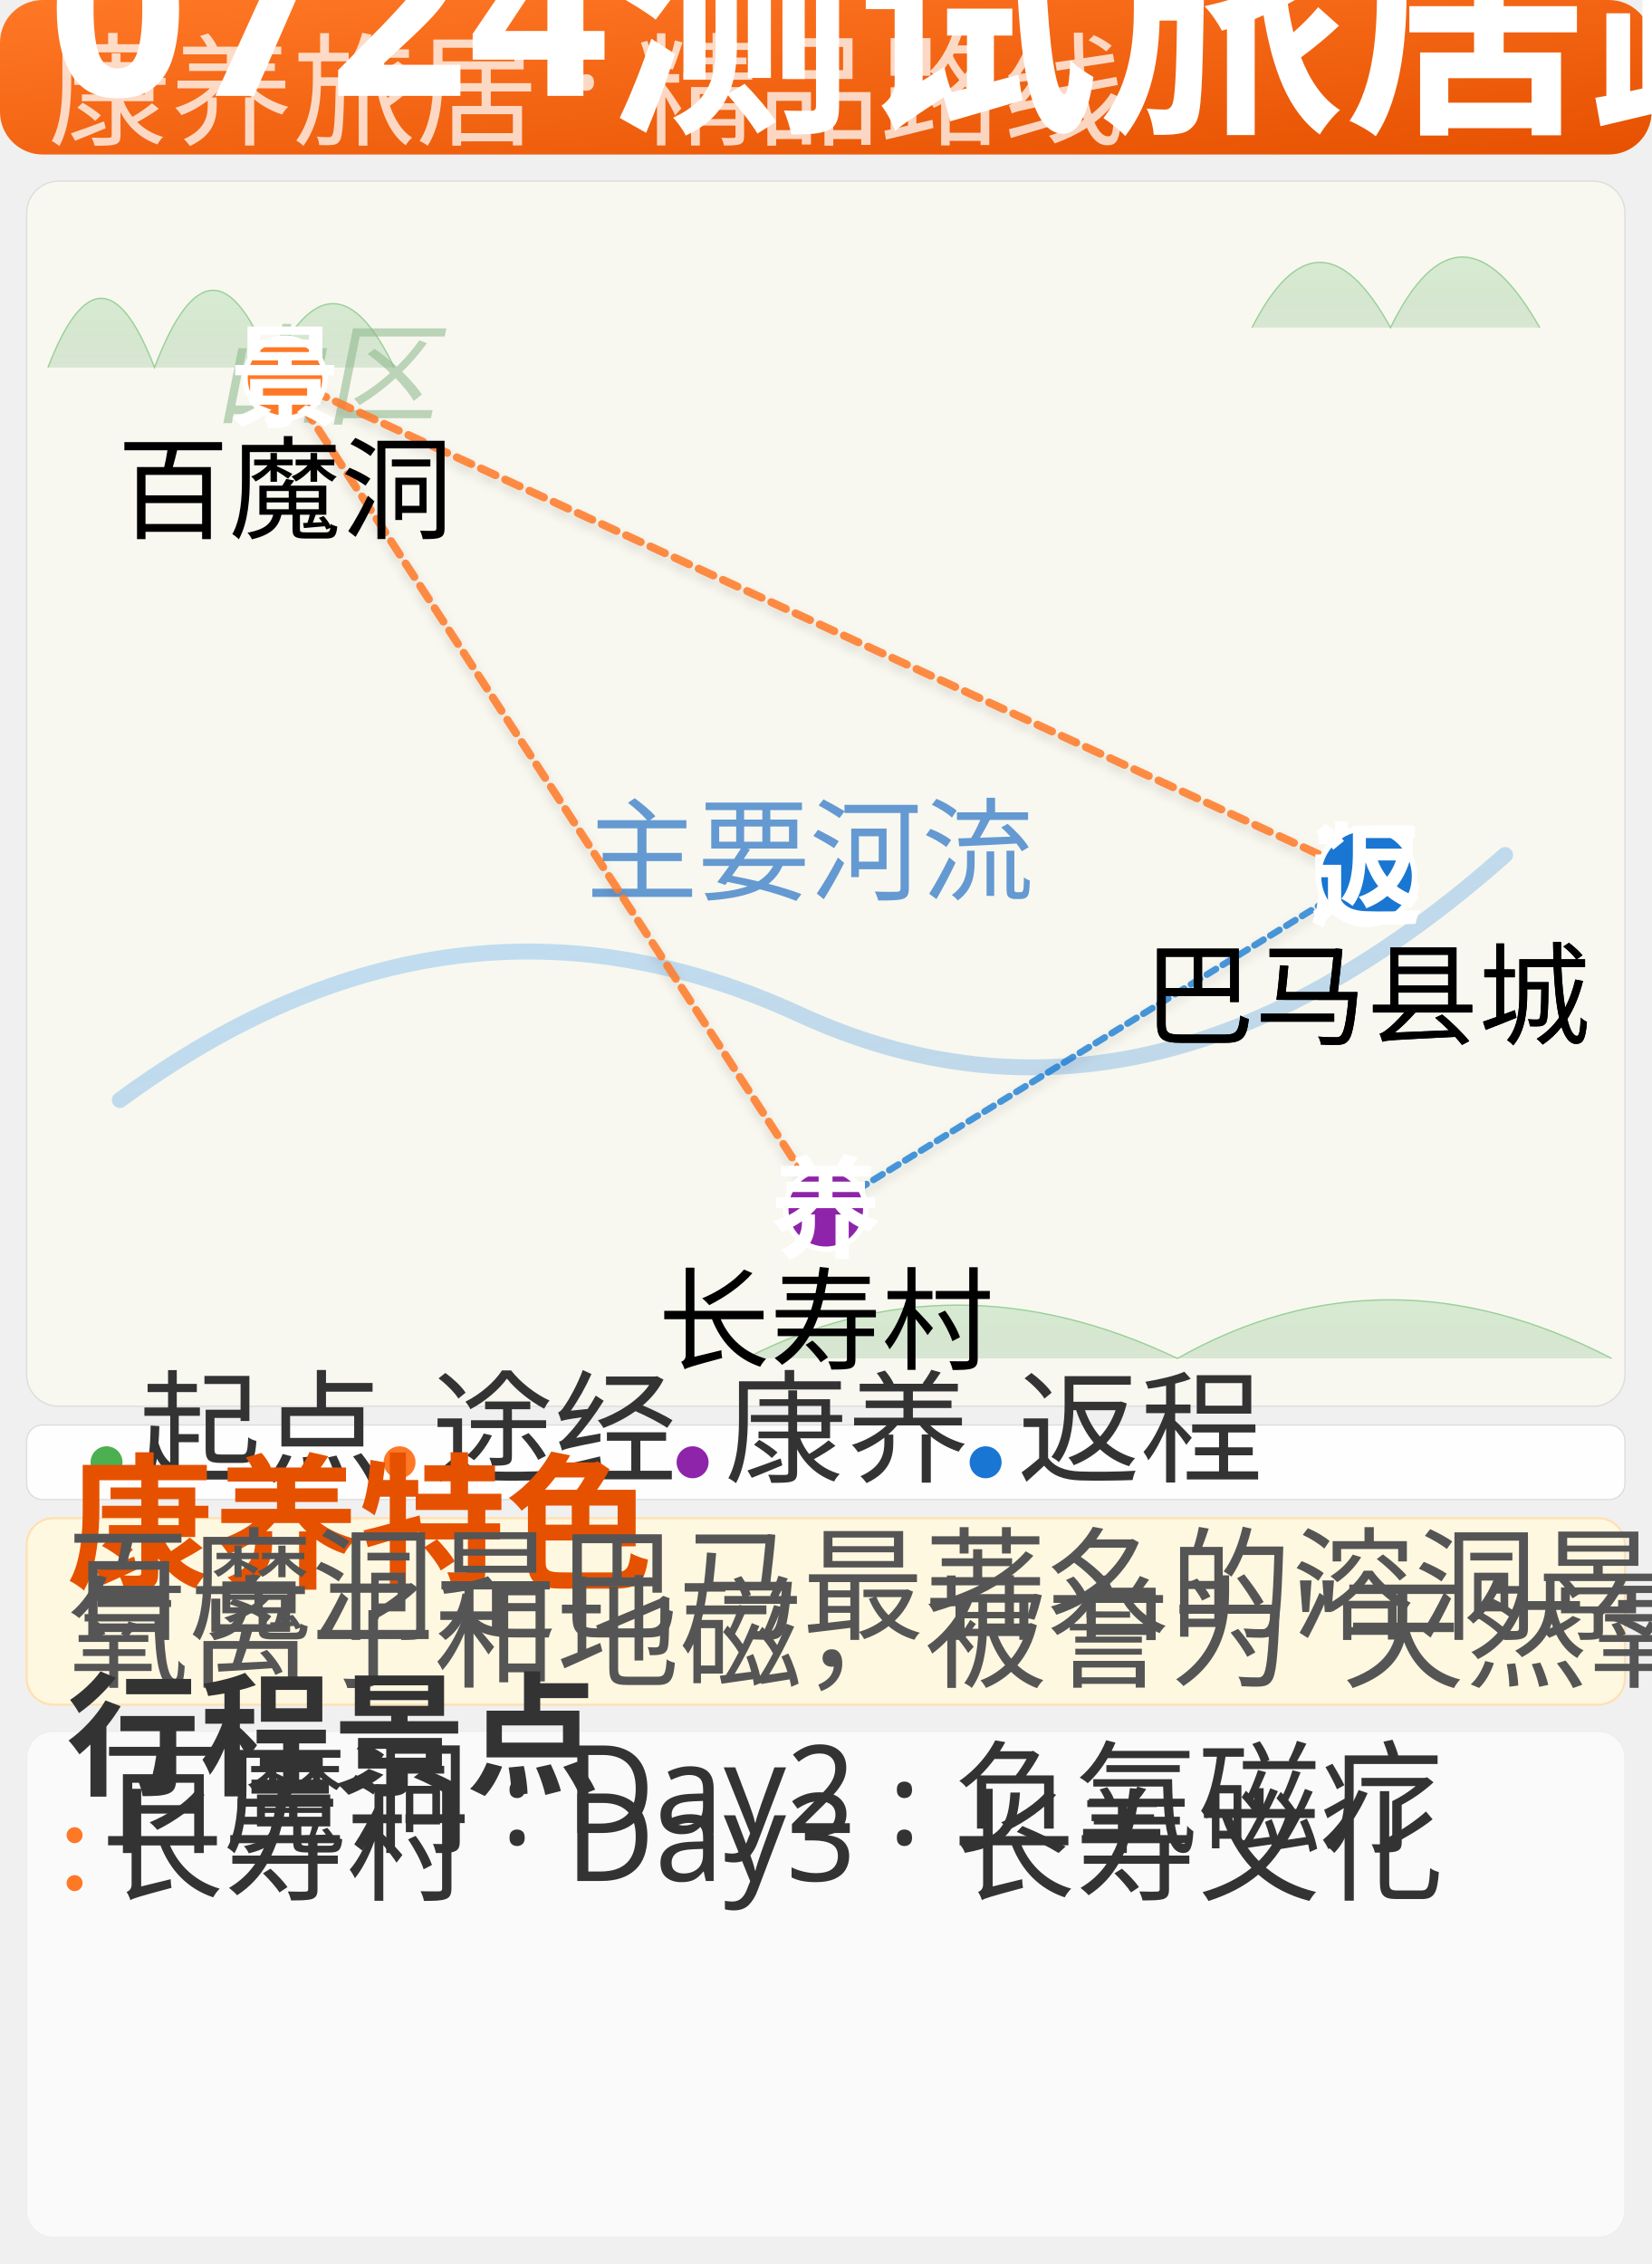
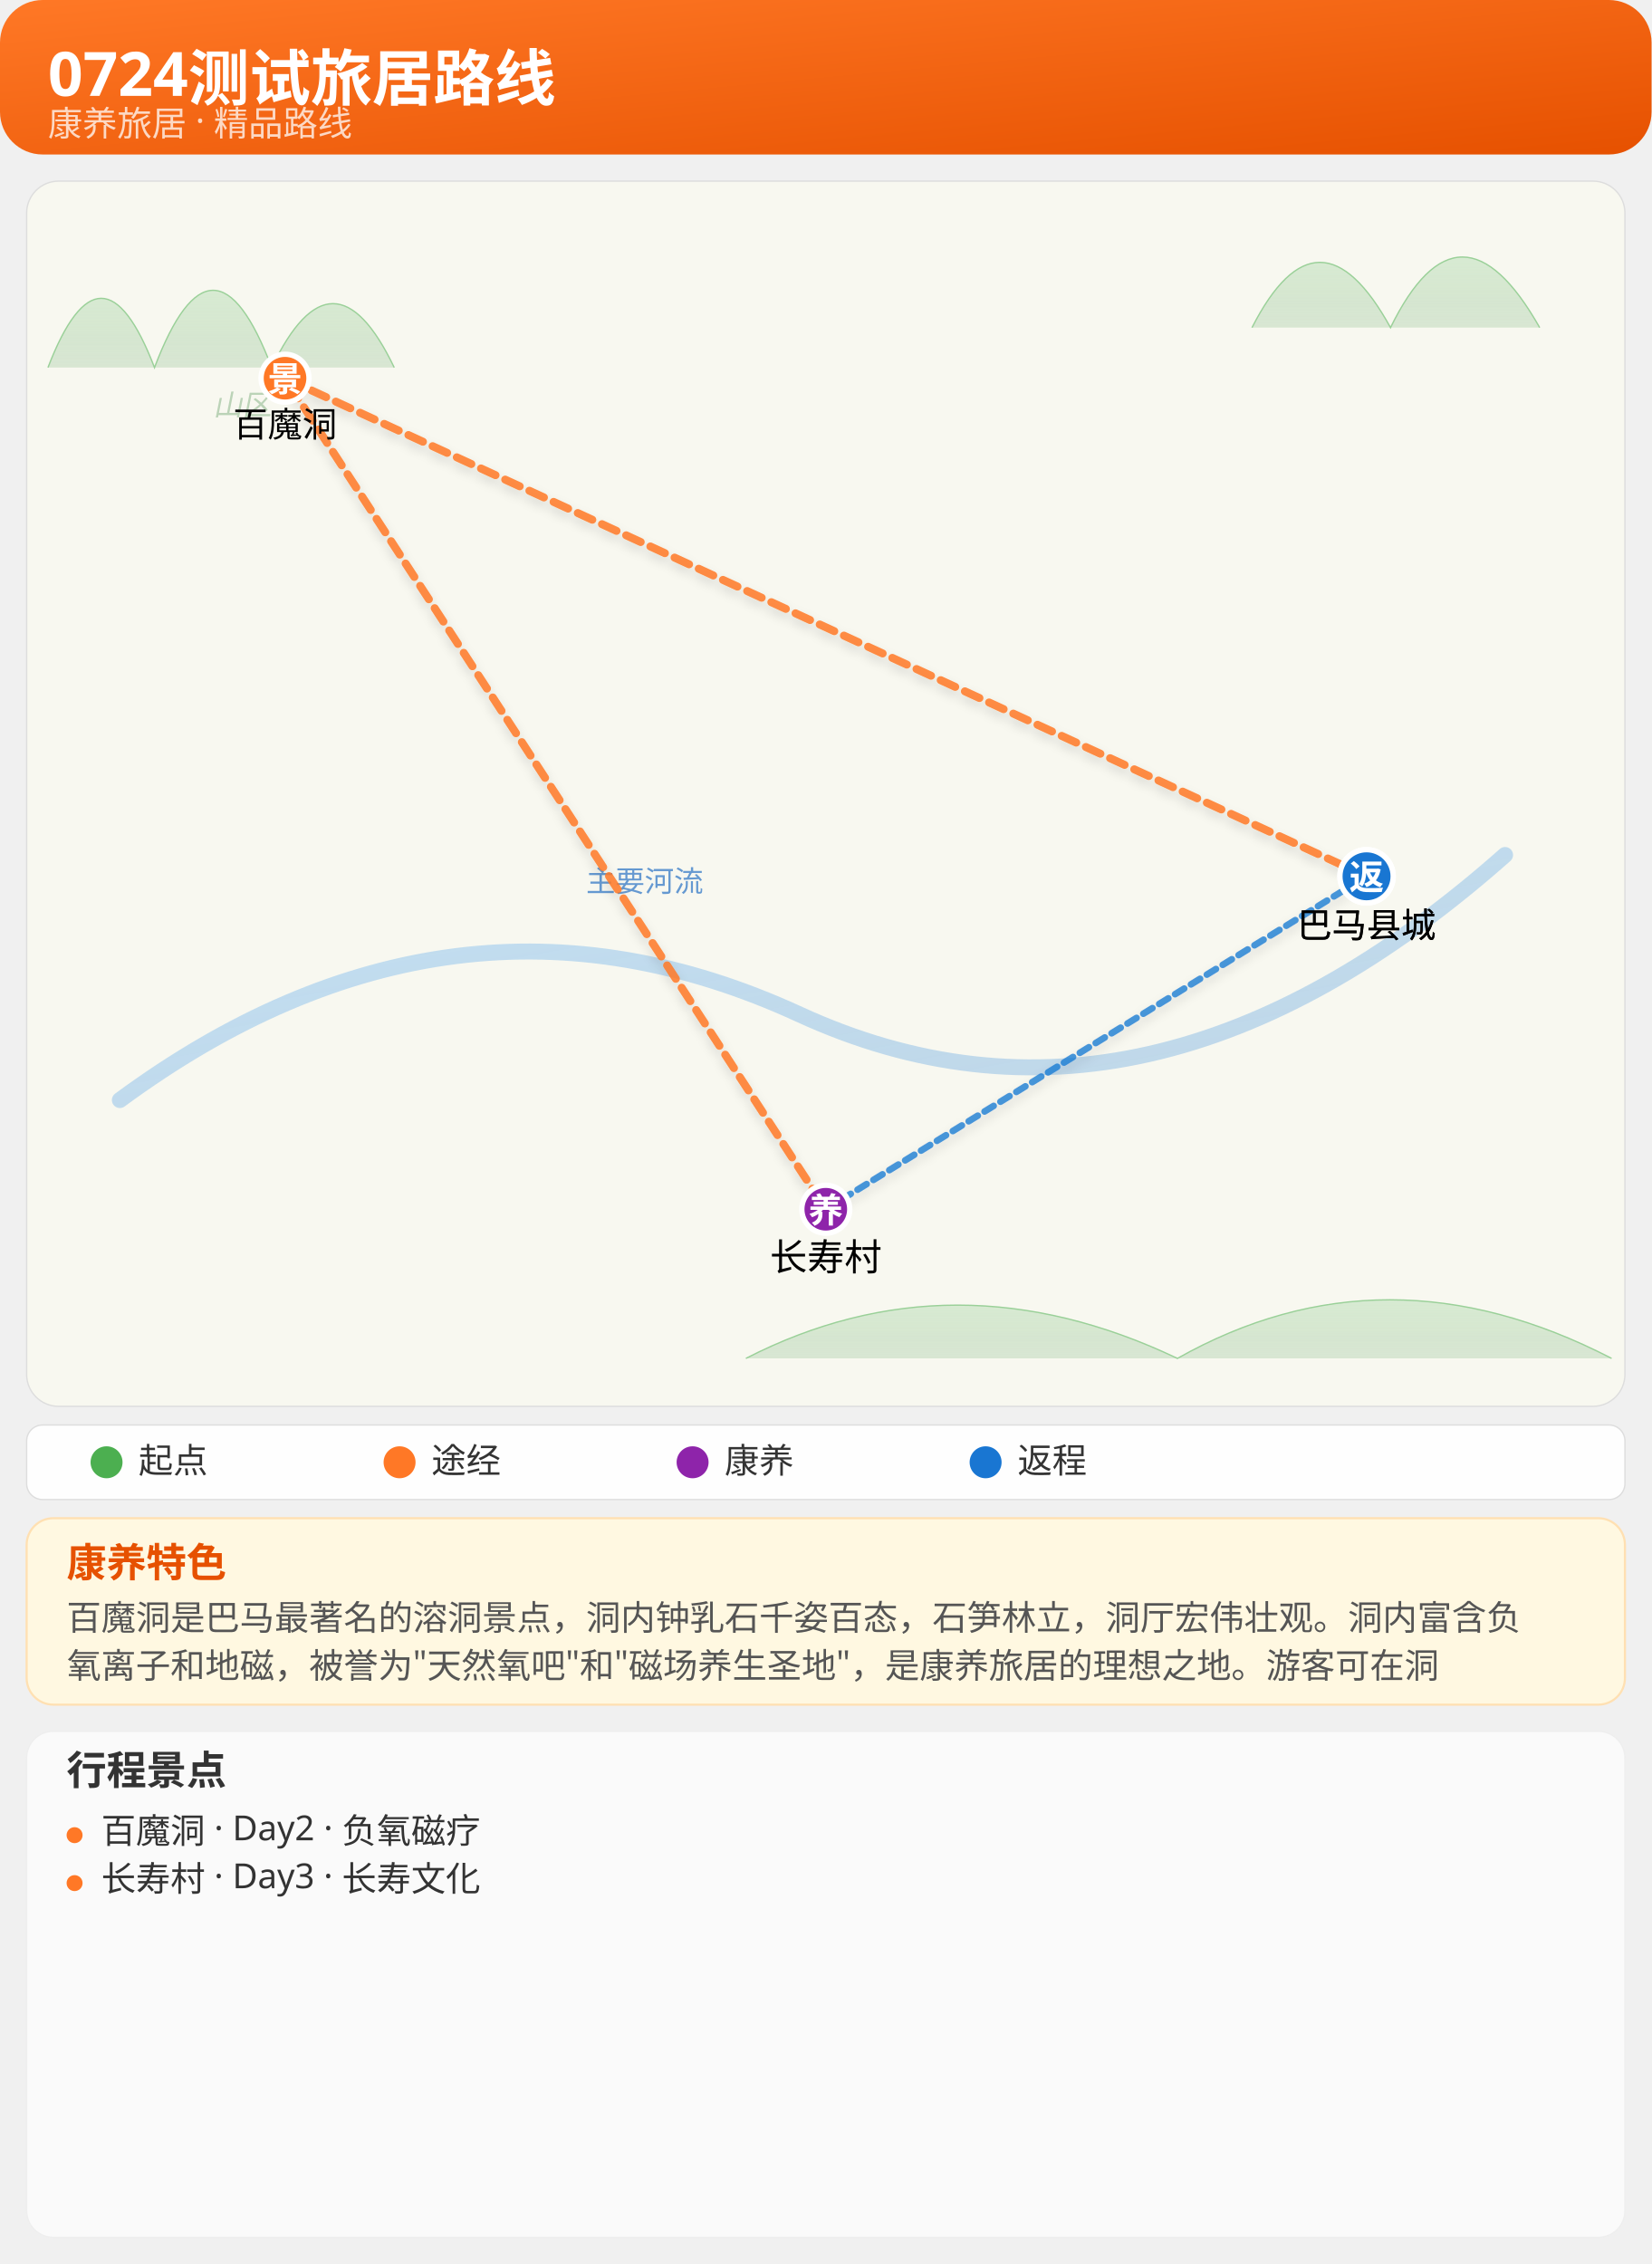
<svg xmlns="http://www.w3.org/2000/svg" viewBox="0 0 620 850" data-route-id="jtd_2070305000000000266" data-version="elder" data-route-name="0724测试旅居路线" data-center-lat="24.1250" data-center-lng="107.1500" style="width:100%;max-width:620px;background:linear-gradient(180deg,#F5F0E8 0%,#E8F4E8 100%);border-radius:16px;font-family:'PingFang SC','Microsoft YaHei',sans-serif">
  <defs>
    <linearGradient id="boundaryGrad" x1="0" y1="0" x2="1" y2="1">
      <stop offset="0%" stop-color="#E8F5E9" stop-opacity="0.95" />
      <stop offset="100%" stop-color="#C8E6C9" stop-opacity="0.8" />
    </linearGradient>
    <linearGradient id="riverGrad" x1="0" y1="0" x2="1" y2="1">
      <stop offset="0%" stop-color="#64B5F6" stop-opacity="0.7" />
      <stop offset="100%" stop-color="#1976D2" stop-opacity="0.5" />
    </linearGradient>
    <linearGradient id="hillGrad" x1="0" y1="0" x2="0" y2="1">
      <stop offset="0%" stop-color="#81C784" stop-opacity="0.5" />
      <stop offset="100%" stop-color="#388E3C" stop-opacity="0.3" />
    </linearGradient>
    <linearGradient id="heroGrad" x1="0" y1="0" x2="1" y2="1">
      <stop offset="0%" stop-color="#FF7826" />
      <stop offset="100%" stop-color="#E65100" />
    </linearGradient>
    <filter id="shadow">
      <feDropShadow dx="0" dy="2" stdDeviation="2" flood-color="#000" flood-opacity="0.15" />
    </filter>
  </defs>
  <rect x="0" y="0" width="620" height="58" rx="16" fill="url(#heroGrad)" />
-   <text x="18" y="36" fill="#fff" font-size="92" font-weight="bold">0724测试旅居路线</text>
-   <text x="18" y="51" fill="rgba(255,255,255,0.75)" font-size="46">康养旅居 · 精品路线</text>
+   <text class="svg-text" data-role="hero_title" x="18" y="36" fill="#fff" font-size="23" font-weight="bold">0724测试旅居路线</text>
+   <text class="svg-text" data-role="hero_sub" x="18" y="51" fill="rgba(255,255,255,0.75)" font-size="13">康养旅居 · 精品路线</text>
  <rect x="10" y="68" width="600" height="460" rx="12" fill="#F8F8F0" stroke="#DDD" stroke-width="0.5" />
  <g class="mountains" opacity="0.55">
    <path d="M18,138 Q38,86 58,138 Q80,80 102,138 Q125,90 148,138" fill="url(#hillGrad)" stroke="#4CAF50" stroke-width="0.5" />
    <path d="M470,123 Q495,74 522,123 Q548,70 578,123" fill="url(#hillGrad)" stroke="#4CAF50" stroke-width="0.5" />
    <path d="M280,510 Q358,470 442,510 Q520,466 605,510" fill="url(#hillGrad)" stroke="#4CAF50" stroke-width="0.5" />
-     <text x="80" y="156" fill="#2E7D32" font-size="42" opacity="0.55" font-style="italic">山区</text>
+     <text class="svg-text" data-role="map_deco" x="80" y="156" fill="#2E7D32" font-size="11" opacity="0.55" font-style="italic">山区</text>
  </g>
  <g class="rivers">
    <path d="M45,413 Q170,321 300,380.8 T565,321" fill="none" stroke="url(#riverGrad)" stroke-width="6" stroke-linecap="round" opacity="0.5" />
-     <text x="220" y="334.8" fill="#1565C0" font-size="42" opacity="0.65">主要河流</text>
+     <text class="svg-text" data-role="map_deco" x="220" y="334.8" fill="#1565C0" font-size="11" opacity="0.65">主要河流</text>
  </g>
  <g class="route-paths" filter="url(#shadow)">
    <path d="M 513 329 L 107 142 L 310 454" fill="none" stroke="#FF7826" stroke-width="3" stroke-dasharray="6 4" stroke-linecap="round" stroke-linejoin="round" opacity="0.85" />
    <path d="M 310 454 L 513 329" fill="none" stroke="#1976D2" stroke-width="2.5" stroke-dasharray="4 3" stroke-linecap="round" stroke-linejoin="round" opacity="0.75" />
  </g>
  <g class="markers">
    <g class="route-marker" style="cursor:pointer" data-type="arrival" data-day="Day1" data-name="巴马县城" data-plan="抵达" data-lat="24.12" data-lng="107.25" data-spot-desc="抵达" transform="translate(513,329)">
-       <circle class="hit-area" r="32" fill="transparent" pointer-events="all" />
-       <circle r="18" fill="#4CAF50" stroke="#fff" stroke-width="2" />
-       <text text-anchor="middle" dy="15" fill="#fff" font-size="42" font-weight="bold">起</text>
-       <text y="60" text-anchor="middle" font-size="42" fill="#000" font-family="sans-serif">巴马县城</text>
+       <circle class="hit-area" r="22" fill="transparent" pointer-events="all" />
+       <circle r="10" fill="#4CAF50" stroke="#fff" stroke-width="2" />
+       <text class="svg-text" data-role="marker_glyph" text-anchor="middle" dy="5" fill="#fff" font-size="13" font-weight="bold">起</text>
+       <text class="svg-text" data-role="marker_name" y="23" text-anchor="middle" font-size="13" fill="#000" font-family="sans-serif">巴马县城</text>
    </g>
    <g class="route-marker" style="cursor:pointer" data-type="spot" data-day="Day2" data-name="百魔洞" data-plan="负氧磁疗" data-lat="24.15" data-lng="107.05" data-spot-desc="百魔洞是巴马最著名的溶洞景点，洞内钟乳石千姿百态，石笋林立，洞厅宏伟壮观。洞内富含负氧离子和地磁，被誉为&quot;天然氧吧&quot;和&quot;磁场养生圣地&quot;，是康养旅居的理想之地。游客可在洞内漫步感受自然的神奇魅力，体验独特的地磁养生效果。" data-spot-img="https://dimg04.c-ctrip.com/images/1mf2h12000be4fpbd5CEC_W_640_0_Q90.jpg?proc=autoorient,https://dynamic-media-cdn.tripadvisor.com/media/photo-o/07/0e/ac/36/baimo-cave.jpg?w=1200&amp;h=-1&amp;s=1,https://img.yijuhome.com.cn/20250928/1988751759041223.jpg" transform="translate(107,142)">
-       <circle class="hit-area" r="29" fill="transparent" pointer-events="all" />
-       <circle r="15" fill="#FF7826" stroke="#fff" stroke-width="2" />
-       <text text-anchor="middle" dy="15" fill="#fff" font-size="42" font-weight="bold">景</text>
-       <text y="57" text-anchor="middle" font-size="42" fill="#000" font-family="sans-serif">百魔洞</text>
+       <circle class="hit-area" r="21" fill="transparent" pointer-events="all" />
+       <circle r="9" fill="#FF7826" stroke="#fff" stroke-width="2" />
+       <text class="svg-text" data-role="marker_glyph" text-anchor="middle" dy="5" fill="#fff" font-size="13" font-weight="bold">景</text>
+       <text class="svg-text" data-role="marker_name" y="22" text-anchor="middle" font-size="13" fill="#000" font-family="sans-serif">百魔洞</text>
    </g>
    <g class="route-marker" style="cursor:pointer" data-type="wellness" data-day="Day3" data-name="长寿村" data-plan="长寿文化" data-lat="24.1" data-lng="107.15" data-spot-desc="长寿村即巴盘屯，是世界著名的长寿之乡。村内百岁老人众多，被誉为&quot;世界长寿之乡&quot;的典型代表。这里空气清新，水质优良，地磁强度适中，是养生康居的理想之地。游客可探访百岁老人，了解长寿秘诀，体验原生态的乡村生活。" data-spot-img="https://www.gxlvyouwang.com/uploads/allimg/20250806/1-250P6000045507.jpg,https://static.gxrb.com.cn/image/uploadpic/20250713/34f321dd4e3266715d994b7fd5171f36.png,https://lookaside.fbsbx.com/lookaside/crawler/media/?media_id=100064322606780" transform="translate(310,454)">
-       <circle class="hit-area" r="29" fill="transparent" pointer-events="all" />
-       <circle r="15" fill="#8E24AA" stroke="#fff" stroke-width="2" />
-       <text text-anchor="middle" dy="15" fill="#fff" font-size="42" font-weight="bold">养</text>
-       <text y="57" text-anchor="middle" font-size="42" fill="#000" font-family="sans-serif">长寿村</text>
+       <circle class="hit-area" r="21" fill="transparent" pointer-events="all" />
+       <circle r="9" fill="#8E24AA" stroke="#fff" stroke-width="2" />
+       <text class="svg-text" data-role="marker_glyph" text-anchor="middle" dy="5" fill="#fff" font-size="13" font-weight="bold">养</text>
+       <text class="svg-text" data-role="marker_name" y="23" text-anchor="middle" font-size="14" fill="#000" font-family="sans-serif">长寿村</text>
    </g>
    <g class="route-marker" style="cursor:pointer" data-type="departure" data-day="Day3" data-name="巴马县城" data-plan="返程" data-lat="24.12" data-lng="107.25" data-spot-desc="返程" transform="translate(513,329)">
-       <circle class="hit-area" r="32" fill="transparent" pointer-events="all" />
-       <circle r="18" fill="#1976D2" stroke="#fff" stroke-width="2" />
-       <text text-anchor="middle" dy="15" fill="#fff" font-size="42" font-weight="bold">返</text>
-       <text y="60" text-anchor="middle" font-size="42" fill="#000" font-family="sans-serif">巴马县城</text>
+       <circle class="hit-area" r="22" fill="transparent" pointer-events="all" />
+       <circle r="10" fill="#1976D2" stroke="#fff" stroke-width="2" />
+       <text class="svg-text" data-role="marker_glyph" text-anchor="middle" dy="5" fill="#fff" font-size="13" font-weight="bold">返</text>
+       <text class="svg-text" data-role="marker_name" y="23" text-anchor="middle" font-size="13" fill="#000" font-family="sans-serif">巴马县城</text>
    </g>
  </g>
  <g class="legend" transform="translate(10, 535)">
    <rect width="600" height="28" rx="6" fill="rgba(255,255,255,0.92)" stroke="#ddd" stroke-width="0.5" />
    <circle cx="30" cy="14" r="6" fill="#4CAF50" />
-     <text x="42" y="18" font-size="46" fill="#333">起点</text>
+     <text class="svg-text" data-role="legend" x="42" y="18" font-size="13" fill="#333">起点</text>
    <circle cx="140" cy="14" r="6" fill="#FF7826" />
-     <text x="152" y="18" font-size="46" fill="#333">途经</text>
+     <text class="svg-text" data-role="legend" x="152" y="18" font-size="13" fill="#333">途经</text>
    <circle cx="250" cy="14" r="6" fill="#8E24AA" />
-     <text x="262" y="18" font-size="46" fill="#333">康养</text>
+     <text class="svg-text" data-role="legend" x="262" y="18" font-size="13" fill="#333">康养</text>
    <circle cx="360" cy="14" r="6" fill="#1976D2" />
-     <text x="372" y="18" font-size="46" fill="#333">返程</text>
+     <text class="svg-text" data-role="legend" x="372" y="18" font-size="13" fill="#333">返程</text>
  </g>
  <g class="wellness-info" transform="translate(10, 570)">
    <rect width="600" height="70" rx="10" fill="#FFF8E1" stroke="#FFE0B2" stroke-width="0.8" />
-     <text x="15" y="22" fill="#E65100" font-size="55" font-weight="bold">康养特色</text>
-     <text x="15" y="42" fill="#555" font-size="46">百魔洞是巴马最著名的溶洞景点，洞内钟乳石千姿百态，石笋林立，洞厅宏伟壮观。洞内富含负</text>
-     <text x="15" y="60" fill="#555" font-size="46">氧离子和地磁，被誉为"天然氧吧"和"磁场养生圣地"，是康养旅居的理想之地。游客可在洞</text>
+     <text class="svg-text" data-role="panel_title" x="15" y="22" fill="#E65100" font-size="15" font-weight="bold">康养特色</text>
+     <text class="svg-text" data-role="panel_body" x="15" y="42" fill="#555" font-size="13">百魔洞是巴马最著名的溶洞景点，洞内钟乳石千姿百态，石笋林立，洞厅宏伟壮观。洞内富含负</text>
+     <text class="svg-text" data-role="panel_body" x="15" y="60" fill="#555" font-size="13">氧离子和地磁，被誉为"天然氧吧"和"磁场养生圣地"，是康养旅居的理想之地。游客可在洞</text>
  </g>
  <g class="spot-list" transform="translate(10, 650)">
    <rect width="600" height="190" rx="10" fill="#FAFAFA" stroke="#EEE" stroke-width="0.5" />
-     <text x="15" y="20" fill="#333" font-size="50" font-weight="bold">行程景点</text>
+     <text class="svg-text" data-role="panel_title" x="15" y="20" fill="#333" font-size="15" font-weight="bold">行程景点</text>
    <g class="spot-item" data-name="百魔洞" data-day="Day2" data-spot-desc="百魔洞是巴马最著名的溶洞景点，洞内钟乳石千姿百态，石笋林立，洞厅宏伟壮观。洞内富含负氧离子和地磁，被誉为&quot;天然氧吧&quot;和&quot;磁场养生圣地&quot;，是康养旅居的理想之地。游客可在洞内漫步感受自然的神奇魅力，体验独特的地磁养生效果。" data-spot-img="https://dimg04.c-ctrip.com/images/1mf2h12000be4fpbd5CEC_W_640_0_Q90.jpg?proc=autoorient,https://dynamic-media-cdn.tripadvisor.com/media/photo-o/07/0e/ac/36/baimo-cave.jpg?w=1200&amp;h=-1&amp;s=1,https://img.yijuhome.com.cn/20250928/1988751759041223.jpg">
      <circle cx="18" cy="39" r="3" fill="#FF7826" />
-       <text x="28" y="42" fill="#333" font-size="46">百魔洞 · Day2 · 负氧磁疗</text>
+       <text class="svg-text" data-role="list_item" x="28" y="42" fill="#333" font-size="13">百魔洞 · Day2 · 负氧磁疗</text>
    </g>
    <g class="spot-item" data-name="长寿村" data-day="Day3" data-spot-desc="长寿村即巴盘屯，是世界著名的长寿之乡。村内百岁老人众多，被誉为&quot;世界长寿之乡&quot;的典型代表。这里空气清新，水质优良，地磁强度适中，是养生康居的理想之地。游客可探访百岁老人，了解长寿秘诀，体验原生态的乡村生活。" data-spot-img="https://www.gxlvyouwang.com/uploads/allimg/20250806/1-250P6000045507.jpg,https://static.gxrb.com.cn/image/uploadpic/20250713/34f321dd4e3266715d994b7fd5171f36.png,https://lookaside.fbsbx.com/lookaside/crawler/media/?media_id=100064322606780">
      <circle cx="18" cy="57" r="3" fill="#FF7826" />
-       <text x="28" y="60" fill="#333" font-size="46">长寿村 · Day3 · 长寿文化</text>
+       <text class="svg-text" data-role="list_item" x="28" y="60" fill="#333" font-size="13">长寿村 · Day3 · 长寿文化</text>
    </g>
  </g>
</svg>
